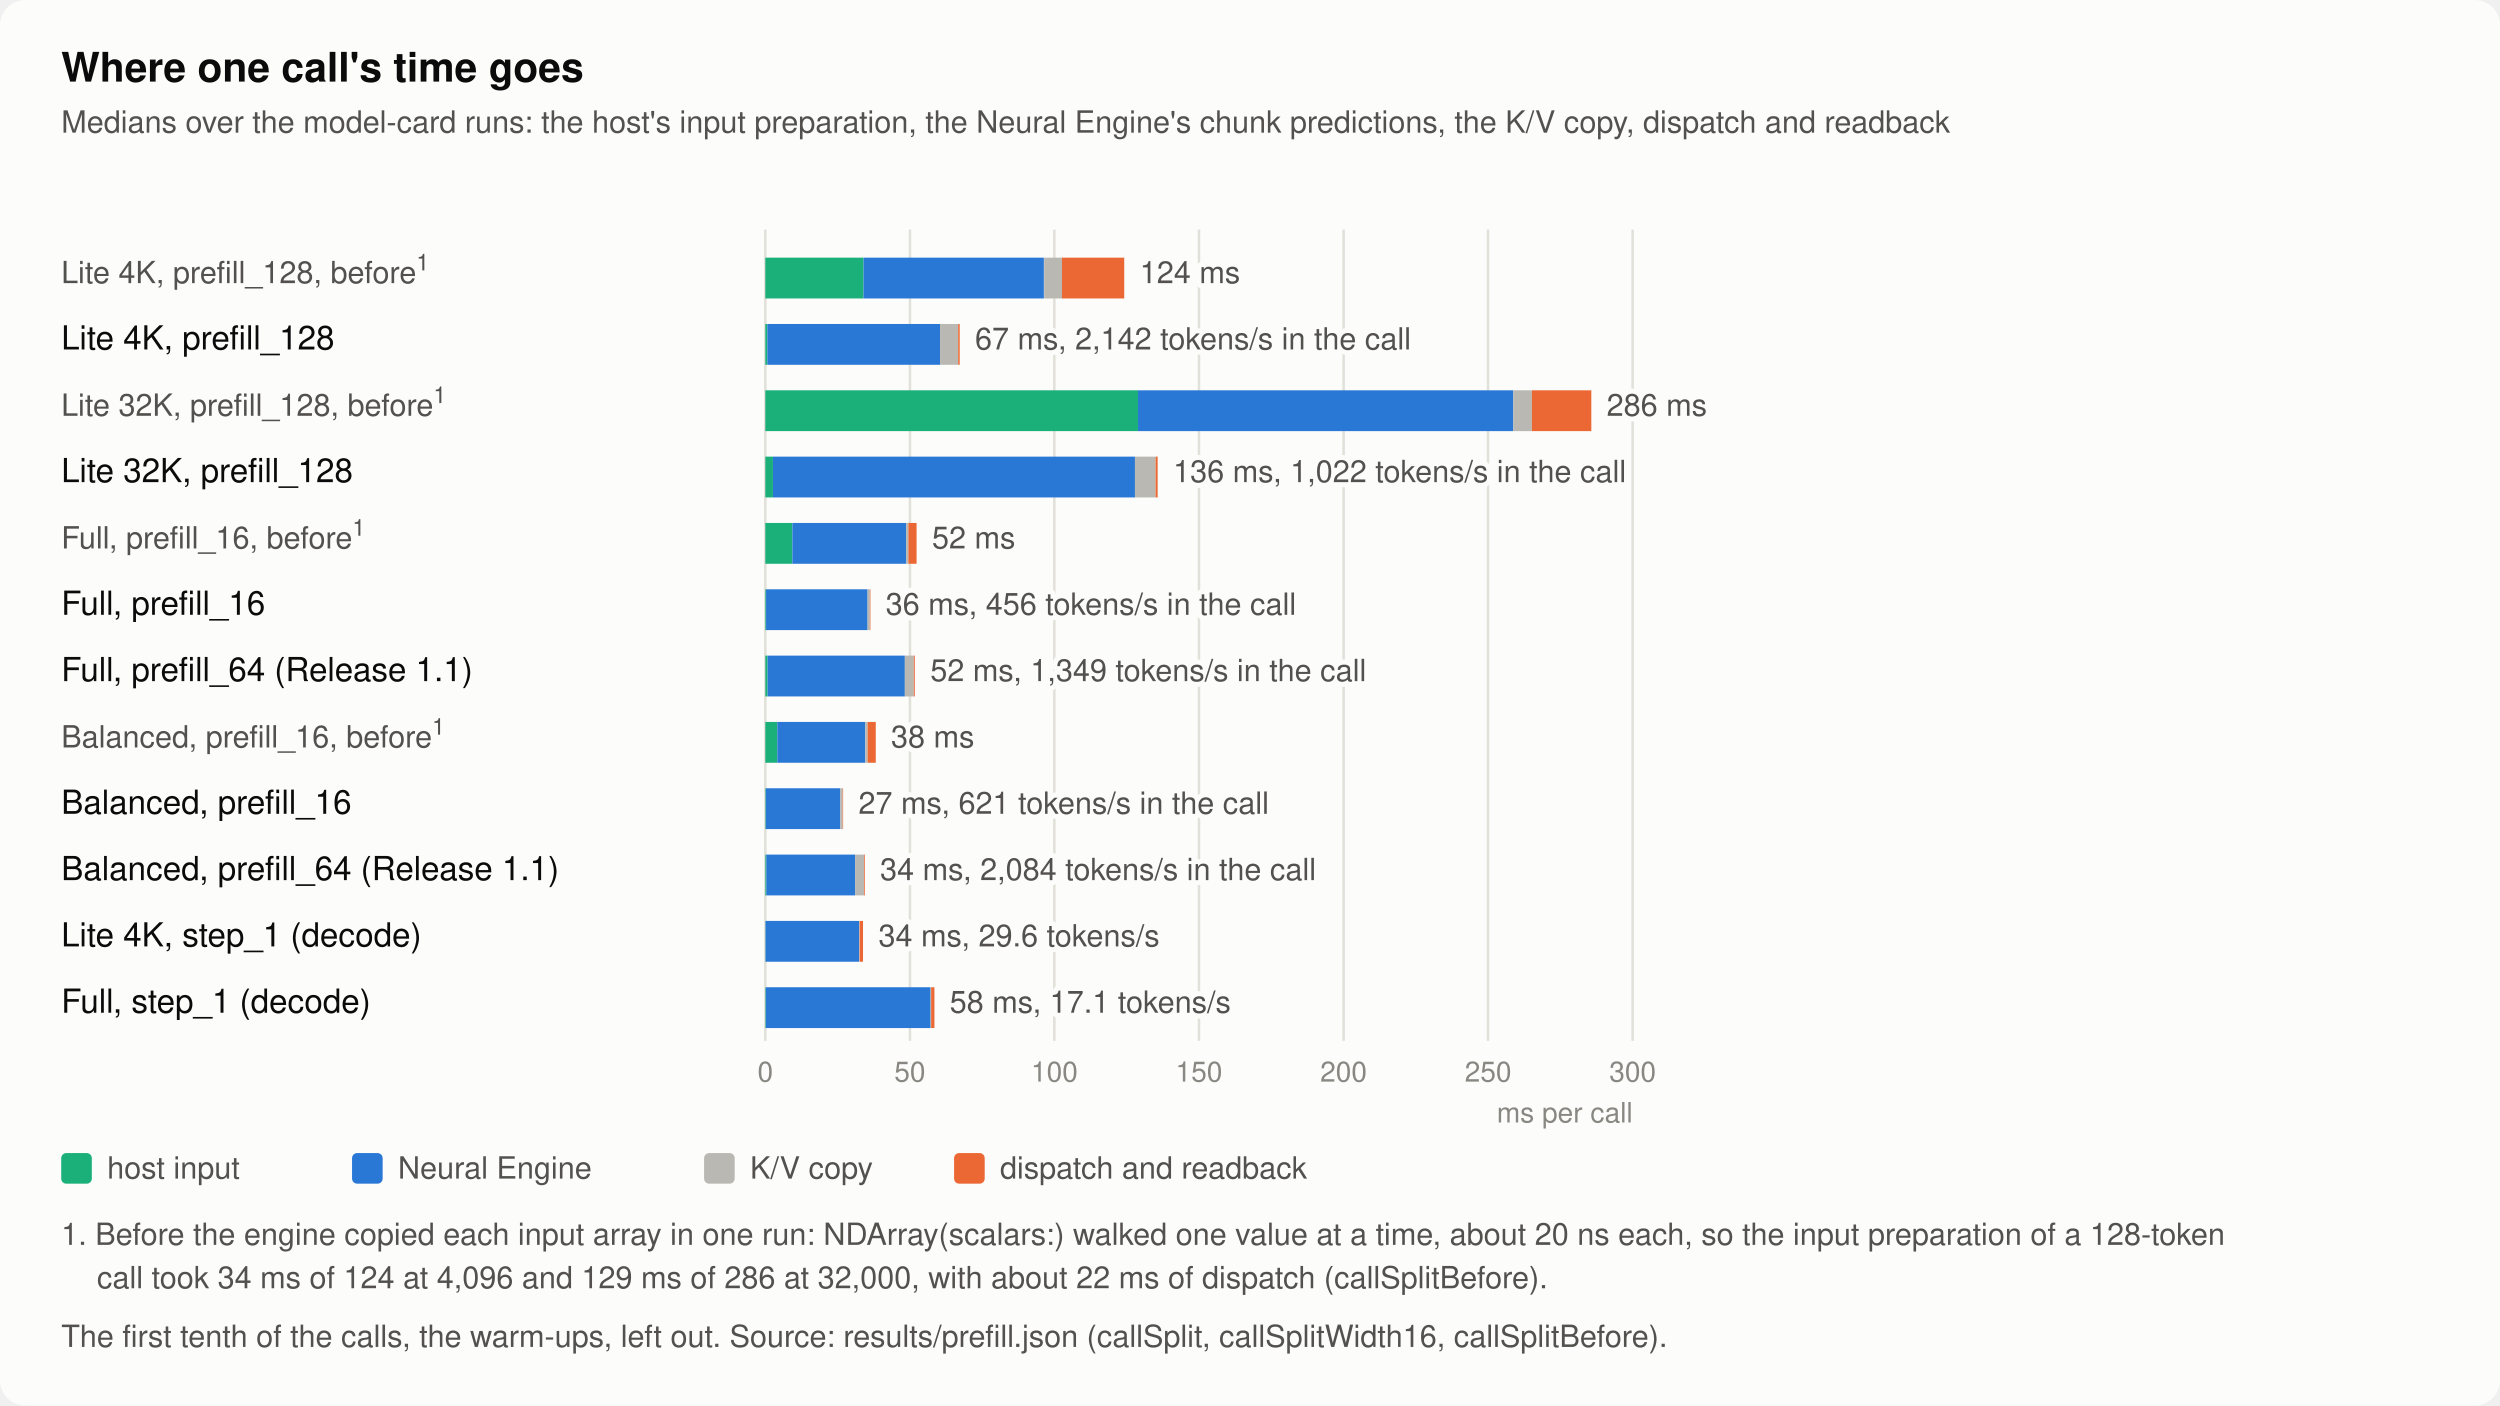
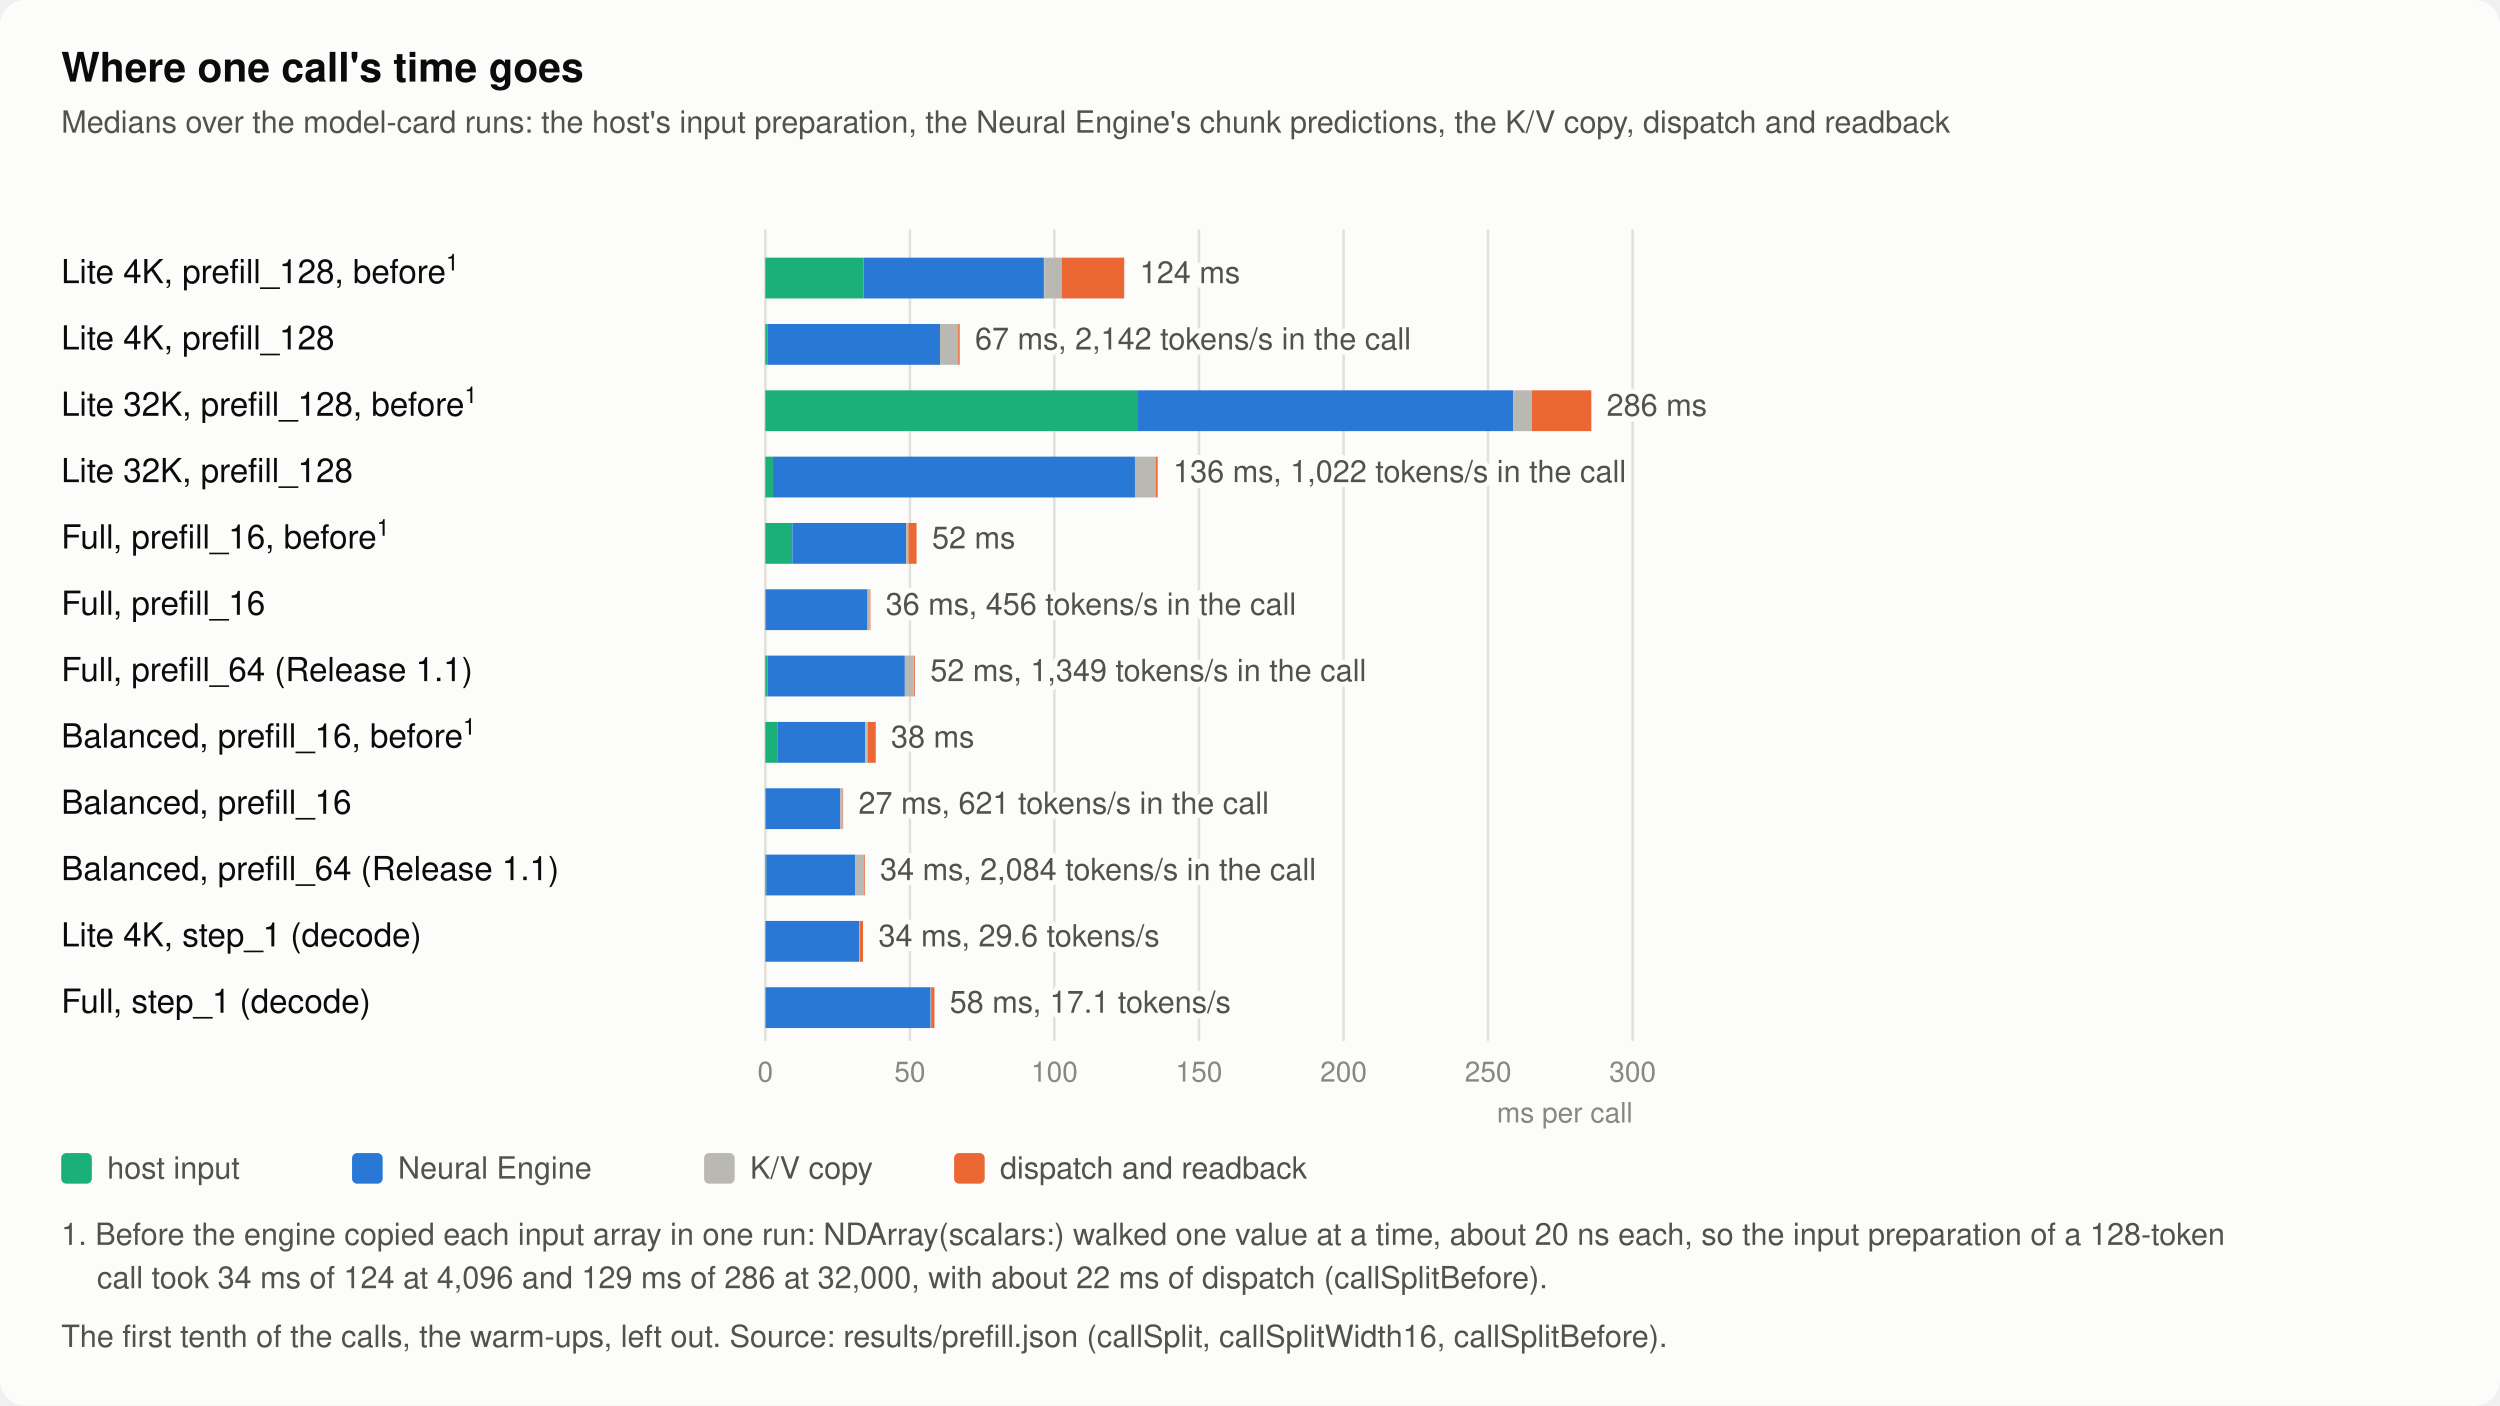
<svg xmlns="http://www.w3.org/2000/svg" viewBox="0 0 980 551" width="980" height="551" role="img" aria-labelledby="title desc" font-family="Helvetica, Arial, sans-serif">
  <style>
.bg{fill:#fcfcfb}
.t1{fill:#0b0b0b;font-size:16px;font-weight:600}
.t2{fill:#0b0b0b;font-size:13px}
.t2b{fill:#0b0b0b;font-size:13px;font-weight:600}
.t3{fill:#52514e;font-size:12px}
.t4{fill:#898781;font-size:11px}
.num{font-variant-numeric:tabular-nums}
.grid{stroke:#e1e0d9;stroke-width:1}
.axis{stroke:#c3c2b7;stroke-width:1}
.line{stroke:#52514e;stroke-width:1.5;fill:none}
.ane{fill:#2a78d6}.aneS{stroke:#2a78d6}.aneT{fill:#e6effa}
.gpu{fill:#eb6834}.gpuS{stroke:#eb6834}.gpuT{fill:#fcece5}
.cpu{fill:#1baf7a}.cpuS{stroke:#1baf7a}.cpuT{fill:#e3f4ed}
.neutral{fill:#b9b8b2}.neutralS{stroke:#898781}
.panel{fill:#f4f3ef}
.surf{fill:#fcfcfb}
.arrow{fill:#52514e}
.hatch{stroke:#2a78d6;stroke-width:1.2}
.bad{fill:#d03b3b}.badS{stroke:#d03b3b}
.halo{paint-order:stroke;stroke:#fcfcfb;stroke-width:4px;stroke-linejoin:round}
.haloT{paint-order:stroke;stroke:#e6effa;stroke-width:5px;stroke-linejoin:round}
.haloA{paint-order:stroke;stroke:#2a78d6;stroke-width:5px;stroke-linejoin:round}
@media (prefers-color-scheme: dark){
.bg{fill:#1a1a19}
.t1,.t2,.t2b{fill:#ffffff}
.t3{fill:#c3c2b7}
.grid{stroke:#2c2c2a}
.axis{stroke:#383835}
.line{stroke:#c3c2b7}
.ane{fill:#3987e5}.aneS{stroke:#3987e5}.aneT{fill:#1c2a3d}
.gpu{fill:#d95926}.gpuS{stroke:#d95926}.gpuT{fill:#3a2418}
.cpu{fill:#199e70}.cpuS{stroke:#199e70}.cpuT{fill:#16302a}
.neutral{fill:#5f5e5a}.neutralS{stroke:#898781}
.panel{fill:#232322}
.surf{fill:#1a1a19}
.arrow{fill:#c3c2b7}
.hatch{stroke:#3987e5}
.halo{stroke:#1a1a19}.haloT{stroke:#1c2a3d}.haloA{stroke:#3987e5}
}
</style>
  <defs>
    <marker id="ah" viewBox="0 0 8 8" refX="7" refY="4" markerWidth="7" markerHeight="7" orient="auto-start-reverse">
      <path class="arrow" d="M0,0 L8,4 L0,8 z" />
    </marker>
    <pattern id="hatch" width="6" height="6" patternUnits="userSpaceOnUse" patternTransform="rotate(45)">
      <line class="hatch" x1="0" y1="0" x2="0" y2="6" />
    </pattern>
    <pattern id="hatchW" width="6" height="6" patternUnits="userSpaceOnUse" patternTransform="rotate(45)">
      <line x1="0" y1="0" x2="0" y2="6" stroke="#ffffff" stroke-opacity="0.55" stroke-width="1.2" />
    </pattern>
  </defs>
  <rect class="bg" x="0" y="0" width="980" height="551" rx="10" />
  <text x="24" y="32" class="t1" text-anchor="start">Where one call's time goes</text>
  <text x="24" y="52" class="t3" text-anchor="start">Medians over the model-card runs: the host's input preparation, the Neural Engine's chunk predictions, the K/V copy, dispatch and readback</text>
  <line x1="300.0" y1="90" x2="300.0" y2="408" class="grid" />
  <text x="300.0" y="424" class="t4 num" text-anchor="middle">0</text>
  <line x1="356.7" y1="90" x2="356.7" y2="408" class="grid" />
  <text x="356.667" y="424" class="t4 num" text-anchor="middle">50</text>
  <line x1="413.3" y1="90" x2="413.3" y2="408" class="grid" />
  <text x="413.333" y="424" class="t4 num" text-anchor="middle">100</text>
  <line x1="470.0" y1="90" x2="470.0" y2="408" class="grid" />
  <text x="470.0" y="424" class="t4 num" text-anchor="middle">150</text>
  <line x1="526.7" y1="90" x2="526.7" y2="408" class="grid" />
  <text x="526.667" y="424" class="t4 num" text-anchor="middle">200</text>
  <line x1="583.3" y1="90" x2="583.3" y2="408" class="grid" />
  <text x="583.333" y="424" class="t4 num" text-anchor="middle">250</text>
  <line x1="640.0" y1="90" x2="640.0" y2="408" class="grid" />
  <text x="640.0" y="424" class="t4 num" text-anchor="middle">300</text>
  <text x="640" y="440" class="t4" text-anchor="end">ms per call</text>
-   <text x="24" y="111" class="t3" text-anchor="start">Lite 4K, prefill_128, before<tspan dy="-5" font-size="9px">1</tspan>
+   <text x="24" y="111" class="t2" text-anchor="start">Lite 4K, prefill_128, before<tspan dy="-5" font-size="9px">1</tspan>
  </text>
  <rect x="300.0" y="101" width="38.5" height="16" class="cpu" />
  <rect x="338.5" y="101" width="70.7" height="16" class="ane" />
  <rect x="409.3" y="101" width="7.1" height="16" class="neutral" />
  <rect x="416.3" y="101" width="24.4" height="16" class="gpu" />
  <text x="446.794" y="111" class="t3 num halo" text-anchor="start">124 ms</text>
  <text x="24" y="137" class="t2" text-anchor="start">Lite 4K, prefill_128</text>
  <rect x="300.0" y="127" width="0.8" height="16" class="cpu" />
  <rect x="300.8" y="127" width="67.7" height="16" class="ane" />
  <rect x="368.5" y="127" width="7.1" height="16" class="neutral" />
  <rect x="375.6" y="127" width="0.6" height="16" class="gpu" />
  <text x="382.194" y="137" class="t3 num halo" text-anchor="start">67 ms, 2,142 tokens/s in the call</text>
-   <text x="24" y="163" class="t3" text-anchor="start">Lite 32K, prefill_128, before<tspan dy="-5" font-size="9px">1</tspan>
+   <text x="24" y="163" class="t2" text-anchor="start">Lite 32K, prefill_128, before<tspan dy="-5" font-size="9px">1</tspan>
  </text>
  <rect x="300.0" y="153" width="146.1" height="16" class="cpu" />
  <rect x="446.1" y="153" width="147.1" height="16" class="ane" />
  <rect x="593.2" y="153" width="7.3" height="16" class="neutral" />
  <rect x="600.5" y="153" width="23.3" height="16" class="gpu" />
  <text x="629.793" y="163" class="t3 num halo" text-anchor="start">286 ms</text>
  <text x="24" y="189" class="t2" text-anchor="start">Lite 32K, prefill_128</text>
  <rect x="300.0" y="179" width="3.0" height="16" class="cpu" />
  <rect x="303.0" y="179" width="141.9" height="16" class="ane" />
  <rect x="444.9" y="179" width="8.1" height="16" class="neutral" />
  <rect x="453.0" y="179" width="0.8" height="16" class="gpu" />
  <text x="459.861" y="189" class="t3 num halo" text-anchor="start">136 ms, 1,022 tokens/s in the call</text>
-   <text x="24" y="215" class="t3" text-anchor="start">Full, prefill_16, before<tspan dy="-5" font-size="9px">1</tspan>
+   <text x="24" y="215" class="t2" text-anchor="start">Full, prefill_16, before<tspan dy="-5" font-size="9px">1</tspan>
  </text>
  <rect x="300.0" y="205" width="10.6" height="16" class="cpu" />
  <rect x="310.6" y="205" width="44.6" height="16" class="ane" />
  <rect x="355.2" y="205" width="0.9" height="16" class="neutral" />
  <rect x="356.1" y="205" width="3.2" height="16" class="gpu" />
  <text x="365.33" y="215" class="t3 num halo" text-anchor="start">52 ms</text>
  <text x="24" y="241" class="t2" text-anchor="start">Full, prefill_16</text>
  <rect x="300.0" y="231" width="0.3" height="16" class="cpu" />
  <rect x="300.3" y="231" width="39.8" height="16" class="ane" />
  <rect x="340.1" y="231" width="0.9" height="16" class="neutral" />
  <rect x="341.0" y="231" width="0.2" height="16" class="gpu" />
  <text x="347.185" y="241" class="t3 num halo" text-anchor="start">36 ms, 456 tokens/s in the call</text>
  <text x="24" y="267" class="t2" text-anchor="start">Full, prefill_64 (Release 1.1)</text>
  <rect x="300.0" y="257" width="0.9" height="16" class="cpu" />
  <rect x="300.9" y="257" width="53.8" height="16" class="ane" />
  <rect x="354.7" y="257" width="3.5" height="16" class="neutral" />
  <rect x="358.2" y="257" width="0.4" height="16" class="gpu" />
  <text x="364.673" y="267" class="t3 num halo" text-anchor="start">52 ms, 1,349 tokens/s in the call</text>
-   <text x="24" y="293" class="t3" text-anchor="start">Balanced, prefill_16, before<tspan dy="-5" font-size="9px">1</tspan>
+   <text x="24" y="293" class="t2" text-anchor="start">Balanced, prefill_16, before<tspan dy="-5" font-size="9px">1</tspan>
  </text>
  <rect x="300.0" y="283" width="4.7" height="16" class="cpu" />
  <rect x="304.7" y="283" width="34.5" height="16" class="ane" />
  <rect x="339.2" y="283" width="0.9" height="16" class="neutral" />
  <rect x="340.1" y="283" width="3.2" height="16" class="gpu" />
  <text x="349.271" y="293" class="t3 num halo" text-anchor="start">38 ms</text>
  <text x="24" y="319" class="t2" text-anchor="start">Balanced, prefill_16</text>
  <rect x="300.0" y="309" width="0.2" height="16" class="cpu" />
  <rect x="300.2" y="309" width="29.2" height="16" class="ane" />
  <rect x="329.4" y="309" width="0.9" height="16" class="neutral" />
  <rect x="330.3" y="309" width="0.2" height="16" class="gpu" />
  <text x="336.509" y="319" class="t3 num halo" text-anchor="start">27 ms, 621 tokens/s in the call</text>
  <text x="24" y="345" class="t2" text-anchor="start">Balanced, prefill_64 (Release 1.1)</text>
  <rect x="300.0" y="335" width="0.4" height="16" class="cpu" />
  <rect x="300.4" y="335" width="34.8" height="16" class="ane" />
  <rect x="335.2" y="335" width="3.5" height="16" class="neutral" />
  <rect x="338.7" y="335" width="0.3" height="16" class="gpu" />
  <text x="344.975" y="345" class="t3 num halo" text-anchor="start">34 ms, 2,084 tokens/s in the call</text>
  <text x="24" y="371" class="t2" text-anchor="start">Lite 4K, step_1 (decode)</text>
  <rect x="300.0" y="361" width="0.1" height="16" class="cpu" />
  <rect x="300.1" y="361" width="36.7" height="16" class="ane" />
  <rect x="336.8" y="361" width="0.2" height="16" class="neutral" />
  <rect x="337.0" y="361" width="1.3" height="16" class="gpu" />
  <text x="344.352" y="371" class="t3 num halo" text-anchor="start">34 ms, 29.6 tokens/s</text>
  <text x="24" y="397" class="t2" text-anchor="start">Full, step_1 (decode)</text>
  <rect x="300.0" y="387" width="0.2" height="16" class="cpu" />
  <rect x="300.2" y="387" width="64.6" height="16" class="ane" />
  <rect x="364.8" y="387" width="0.2" height="16" class="neutral" />
  <rect x="365.0" y="387" width="1.3" height="16" class="gpu" />
  <text x="372.277" y="397" class="t3 num halo" text-anchor="start">58 ms, 17.1 tokens/s</text>
  <rect x="24" y="452" width="12" height="12" rx="2" class="cpu" />
  <text x="42" y="462" class="t3" text-anchor="start">host input</text>
  <rect x="138" y="452" width="12" height="12" rx="2" class="ane" />
  <text x="156" y="462" class="t3" text-anchor="start">Neural Engine</text>
  <rect x="276" y="452" width="12" height="12" rx="2" class="neutral" />
  <text x="294" y="462" class="t3" text-anchor="start">K/V copy</text>
  <rect x="374" y="452" width="12" height="12" rx="2" class="gpu" />
  <text x="392" y="462" class="t3" text-anchor="start">dispatch and readback</text>
  <text x="24" y="488" class="t3" text-anchor="start">1. Before the engine copied each input array in one run: NDArray(scalars:) walked one value at a time, about 20 ns each, so the input preparation of a 128-token</text>
  <text x="38" y="505" class="t3" text-anchor="start">call took 34 ms of 124 at 4,096 and 129 ms of 286 at 32,000, with about 22 ms of dispatch (callSplitBefore).</text>
  <text x="24" y="528" class="t3" text-anchor="start">The first tenth of the calls, the warm-ups, left out. Source: results/prefill.json (callSplit, callSplitWidth16, callSplitBefore).</text>
</svg>
